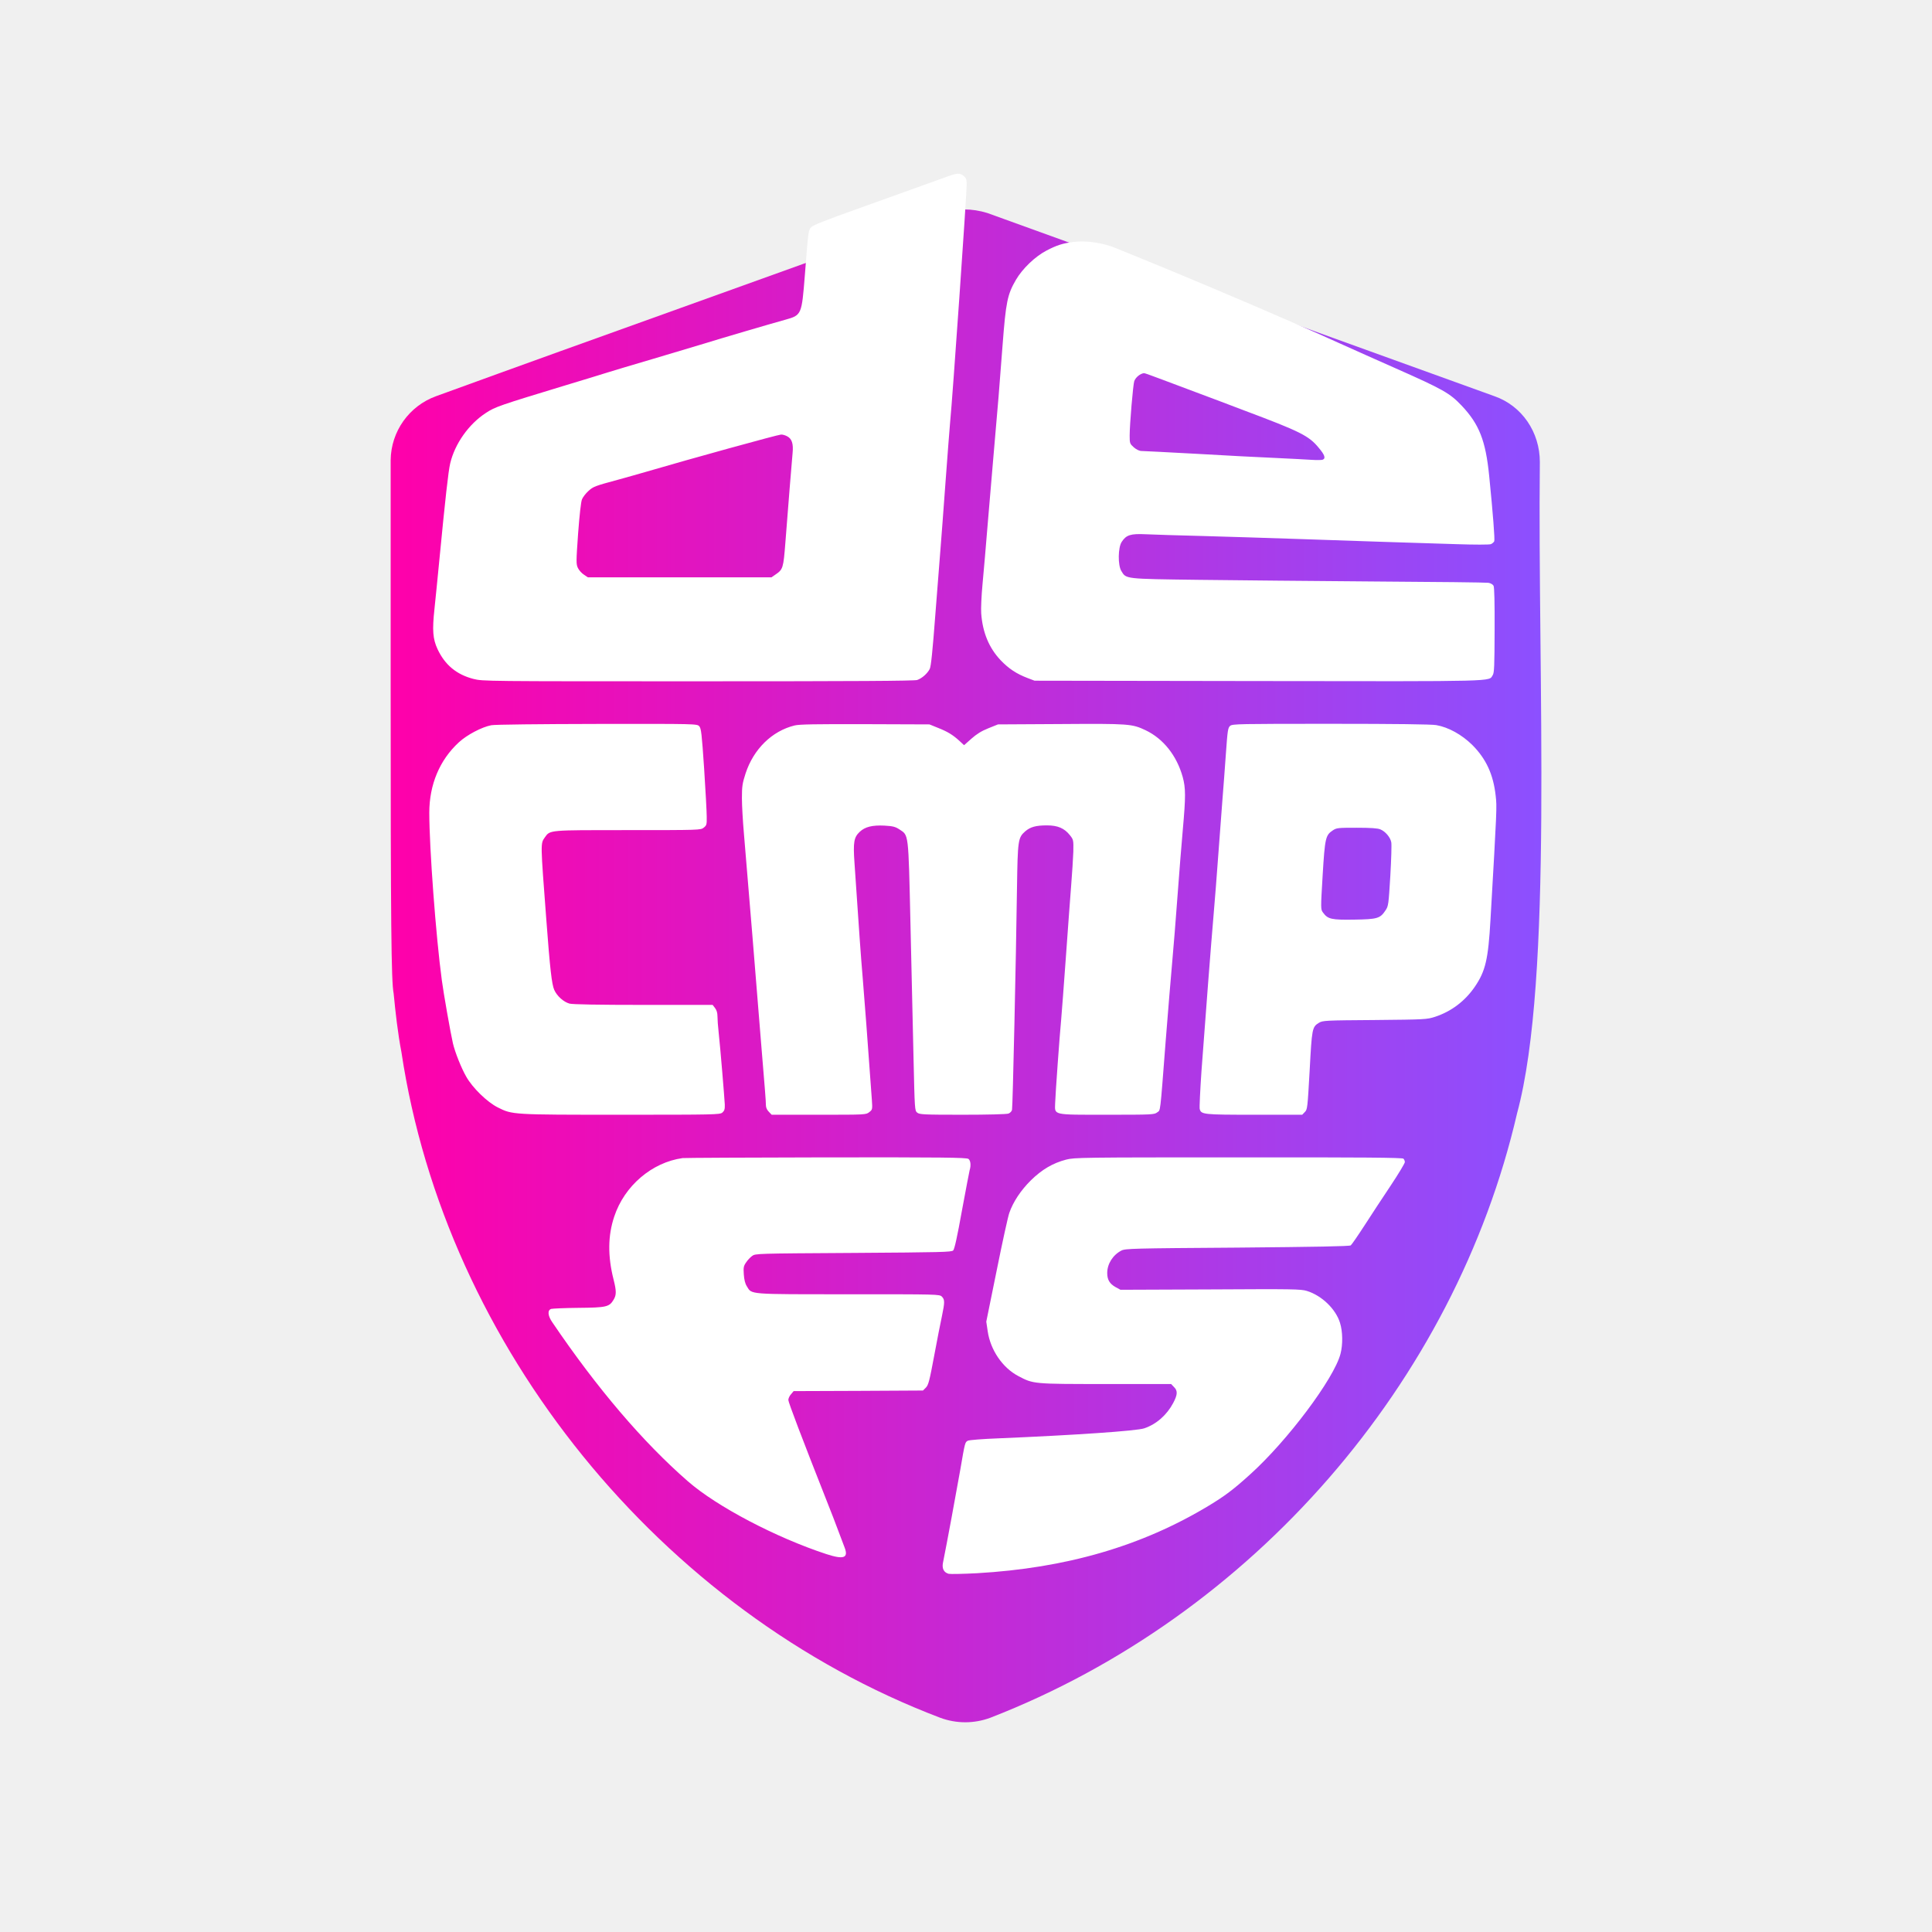
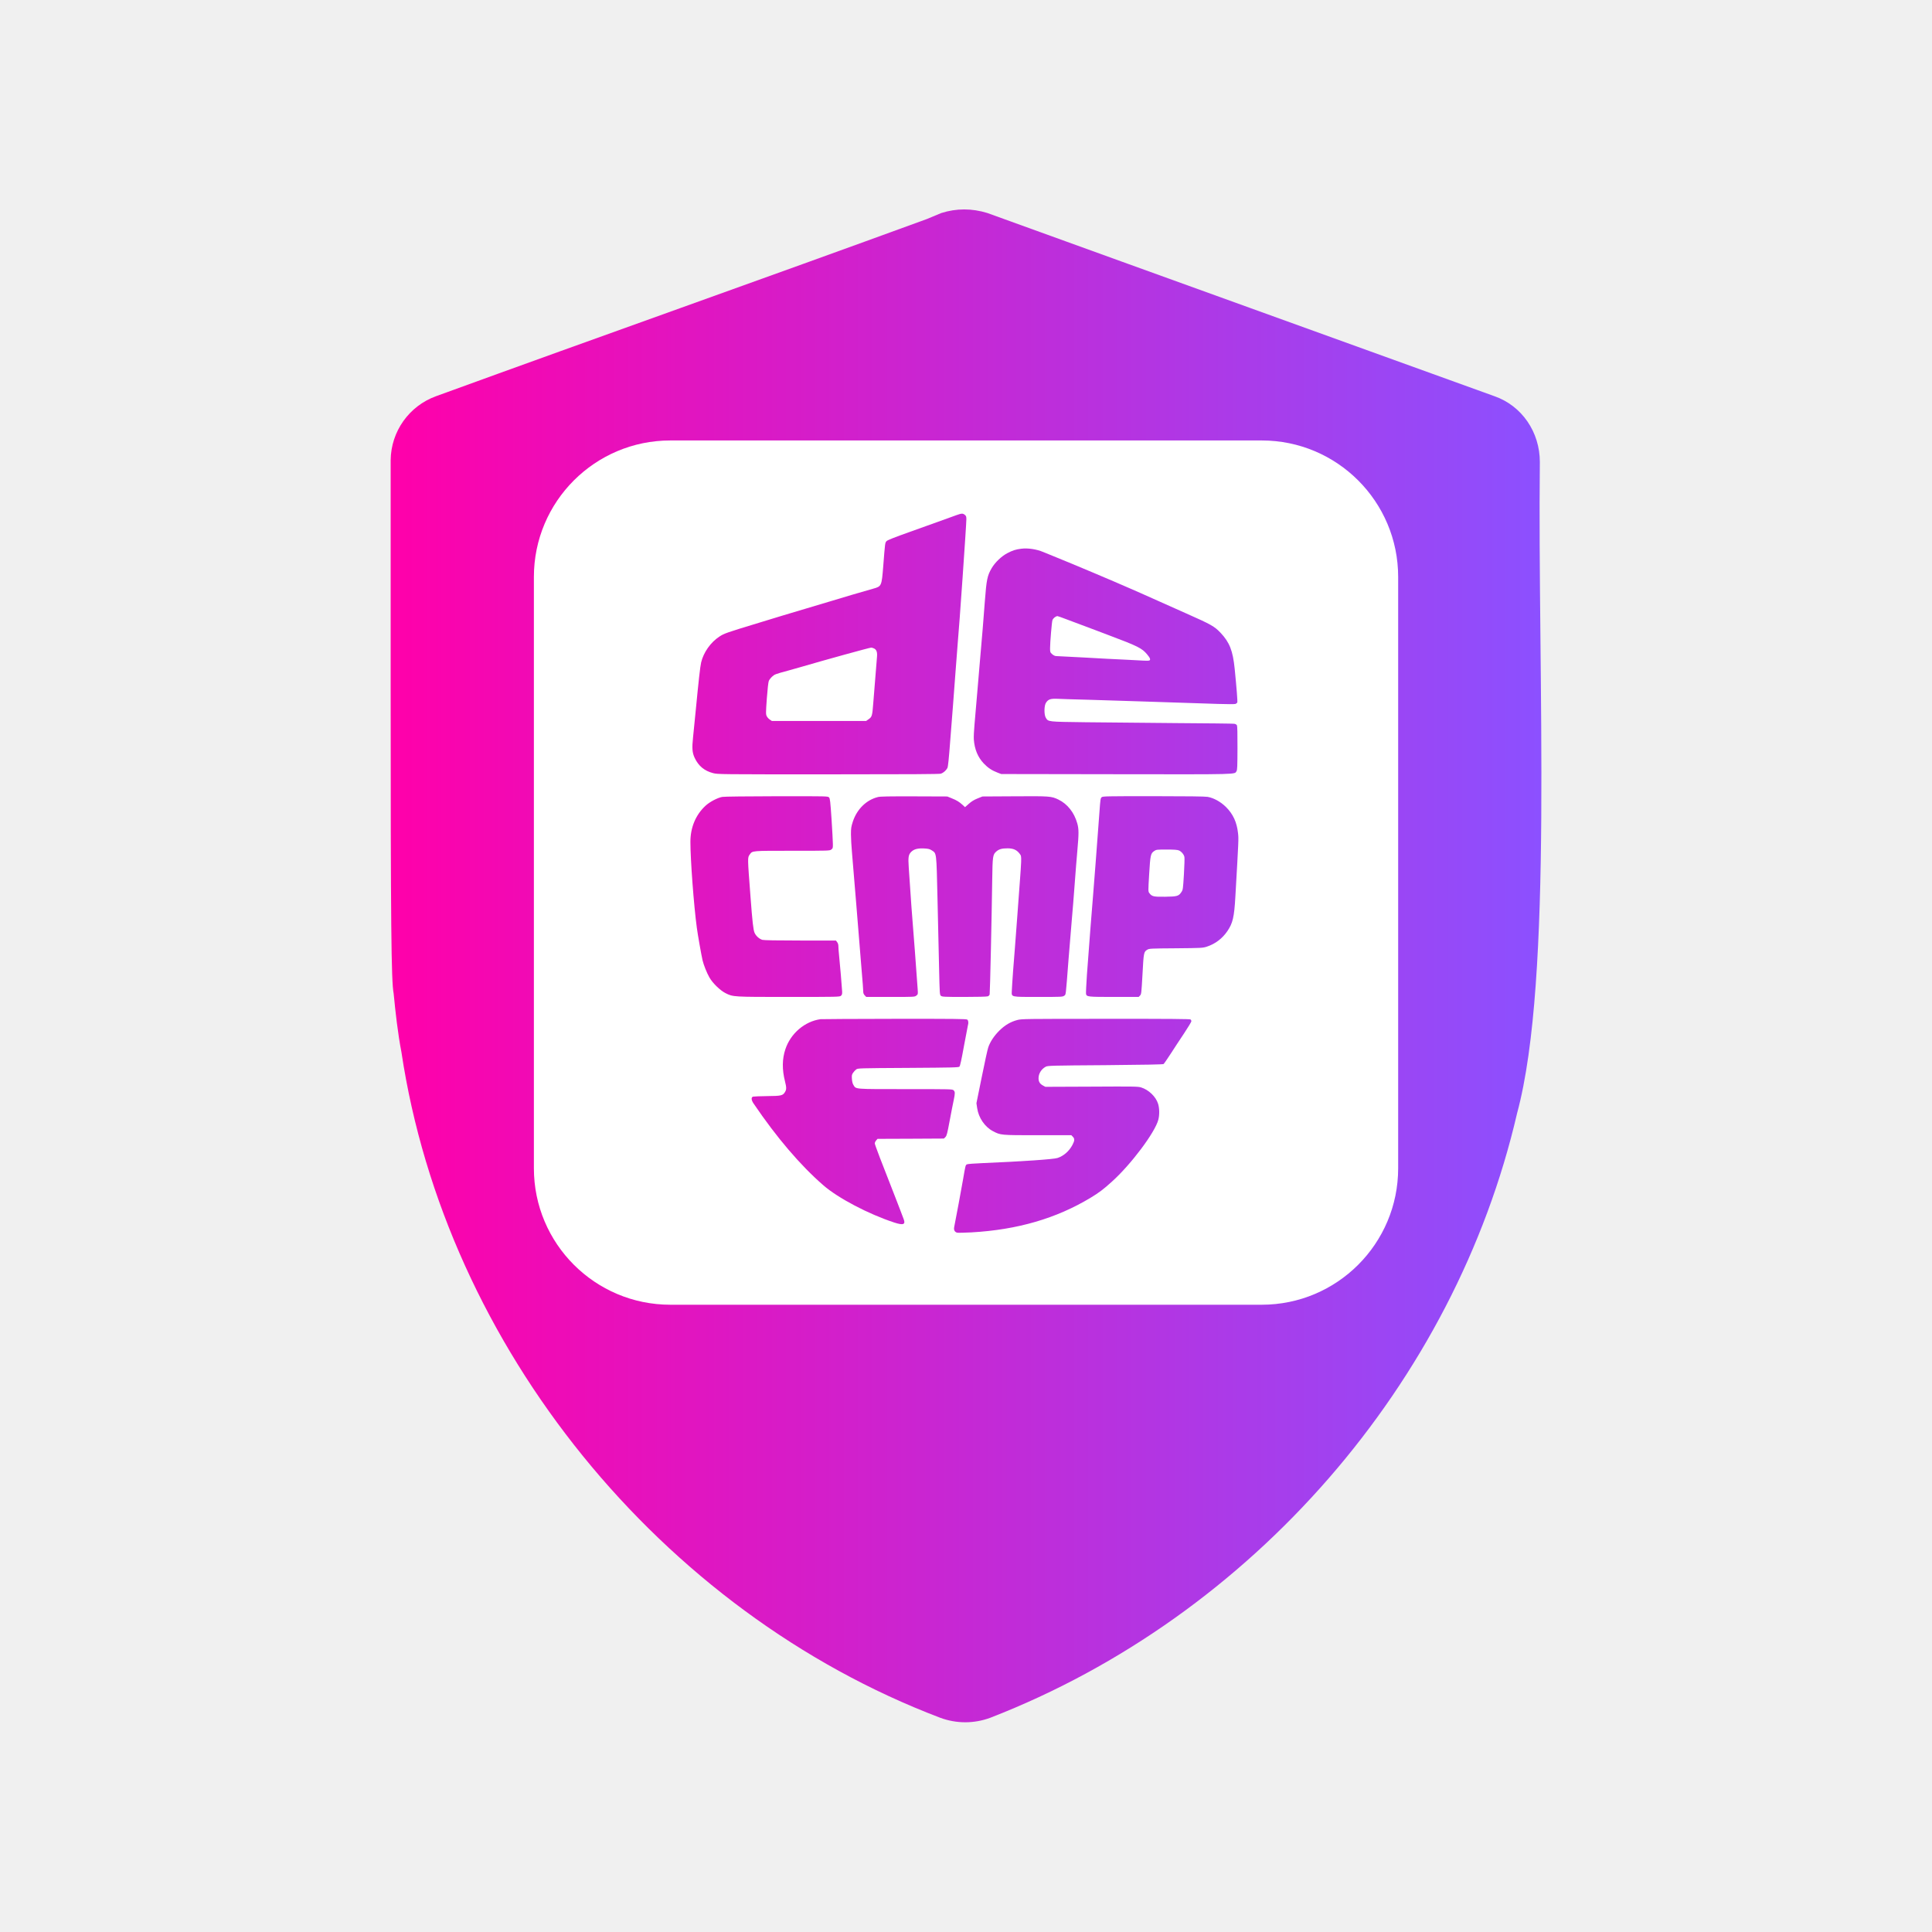
<svg xmlns="http://www.w3.org/2000/svg" viewBox="-6.527 2.221 32.279 32.279" role="img" aria-label="Socket decmpfs">
  <defs>
    <linearGradient id="socket-brand-gradient" x1="0" y1="0" x2="1" y2="0">
      <stop offset="0%" stop-color="#ff00aa" />
      <stop offset="100%" stop-color="#8c50ff" />
    </linearGradient>
  </defs>
  <path data-socket-layer="shield" fill="url(#socket-brand-gradient)" d="M18.44 8.84c.46.16.76.6.76 1.1-.04 3.58.23 8.63-.38 10.88-1.04 4.5-4.42 8.4-8.8 10.1a1.2 1.2 0 0 1-.84 0C4.52 29.15.92 24.73.18 19.8c-.06-.31-.1-.67-.13-.98-.04-.2-.05-1.14-.05-5.17V9.91a1.15 1.15 0 0 1 .76-1.07c2.8-1.02 5.38-1.93 8.2-2.96l.24-.1q.38-.12.77 0l2.24.81z" />
  <g data-socket-layer="glyph" transform="translate(2.013 9.2) scale(0.63333)">
-     <g transform="translate(-7.643 40.634) scale(0.0031157 -0.0031157)">
-       <path fill="#ffffff" fill-rule="nonzero" d="M6150 15085c-36-13-139-50-230-83s-331-119-535-192c-264-94-376-138-391-155-25-27-24-23-54-405-27-338-27-340-167-379-130-36-559-162-683-201-69-21-264-79-435-130-170-50-344-102-385-115s-203-63-360-110c-556-169-592-181-671-233-146-95-263-262-302-427-16-68-41-293-92-820-14-143-32-327-41-410-20-185-14-257 26-343 63-134 161-215 304-252 78-20 106-20 1901-20 1334 0 1831 3 1856 11 40 14 85 53 106 93 11 21 24 148 48 465 19 240 38 492 44 561s24 314 41 545 35 465 40 520c20 197 140 1923 140 2010 0 46-4 56-26 74-33 26-52 25-134-4m-1361-2200c41-21 55-63 47-143-7-74-37-445-61-757-17-218-20-228-85-272l-33-23H3103l-34 23c-19 12-42 38-51 57-15 33-15 51 2 291 12 158 24 269 33 290 8 19 32 50 54 70 42 38 52 42 263 99 63 17 167 47 230 65 364 107 1111 313 1138 314 13 1 36-6 51-14m2426 1645c-89-11-141-27-229-73-96-50-203-152-259-248-72-124-85-185-113-553-23-309-42-544-79-961-8-93-28-332-45-530-16-198-37-439-46-535s-14-206-11-245c12-162 66-292 164-396 69-72 133-115 230-152l58-22 1897-3c2056-3 1946-5 1982 50 13 20 15 77 16 380 1 239-2 363-9 377-7 12-25 22-44 25-17 3-448 8-957 11-509 4-1181 10-1495 14-631 8-614 7-655 74-31 49-29 201 3 248 38 58 75 70 202 64 60-3 281-10 490-15 209-6 569-17 800-25 492-17 974-33 1345-44 148-5 275-5 288 0 12 5 25 16 29 25 6 15-11 234-43 554-30 298-84 436-233 594-101 106-155 137-566 319-143 63-357 159-475 212s-244 110-280 125-108 47-160 70c-293 129-928 397-1225 517-88 36-186 76-218 89-109 46-252 68-362 54m752-1166c226-85 377-142 493-185 58-22 146-55 195-74 480-180 552-216 635-317 52-61 62-91 34-102-9-3-51-4-93-1s-179 10-306 16c-126 5-427 21-668 35-241 13-451 24-467 24-18 0-43 12-65 31-33 30-35 34-35 98 0 95 29 436 39 463 12 32 51 64 83 67 4 1 73-24 155-55m-5682-2926c-80-15-207-82-275-145-163-150-250-359-250-596 0-296 56-1048 106-1417 14-108 74-448 94-535 18-77 71-210 113-283 53-94 177-215 267-260 124-62 119-62 1041-62 799 0 838 1 860 18 18 16 22 28 21 68-3 60-38 484-52 611-6 51-10 112-10 136 0 30-7 53-21 71l-20 26h-587c-379 0-600 4-625 11-50 14-106 64-129 116-21 47-36 179-67 593-50 658-50 645-13 698 46 64 27 62 705 62 606 0 615 0 641 21 24 19 26 26 25 92 0 40-10 224-22 409-20 296-25 339-41 357-19 21-22 21-865 20-480-1-868-5-896-11m2568-2c-191-47-347-199-415-406-27-84-31-108-31-210 0-63 8-198 17-300 8-102 41-486 71-855 30-368 64-785 75-925 33-398 40-483 40-518 0-21 9-41 25-57l24-25h399c395 0 400 0 427 22 27 21 28 22 22 107-39 537-60 825-77 1026-18 212-29 373-70 979-12 174-5 215 45 262 45 42 106 57 209 52 70-4 91-9 125-31 81-54 77-16 95-797 9-382 21-895 26-1140 10-436 10-445 31-462 19-16 53-18 384-18 210 0 374 4 389 10 14 5 28 20 30 32 6 25 34 1284 42 1878 6 405 9 426 69 479 44 38 91 51 185 51 91 0 147-24 194-83 30-38 31-41 29-140-2-56-10-183-18-282s-28-373-45-610c-17-236-35-475-40-530-13-134-49-635-51-709-3-101-26-96 441-96 382 0 398 1 423 20 29 23 23-32 72 605 20 248 44 547 55 665s31 370 45 560 34 443 45 564c25 279 25 352-1 446-50 180-163 323-313 395-116 55-139 57-721 53l-530-3-82-33c-58-23-99-49-143-88l-62-55-41 38c-55 50-99 77-183 110l-69 28-545 2c-417 1-557-1-597-11m3688-3c-19-17-22-36-36-233-8-118-22-298-30-400s-24-311-35-465-29-383-40-510c-21-244-66-825-102-1316-11-162-18-306-15-320 12-47 30-49 463-49h405l22 23c22 21 23 35 41 351 19 357 21 369 78 404 32 20 53 21 473 24 426 4 442 5 510 27 138 45 254 133 337 254 91 133 114 233 133 567 55 954 55 955 44 1051-20 181-81 313-199 431-88 86-200 149-304 167-39 7-345 11-892 11-777 0-833-1-853-17m1272-877c42-17 85-68 92-109 4-18 0-146-8-285-15-244-16-255-41-292-45-68-68-75-266-78-193-3-222 4-263 60-20 27-20 30-3 315 19 317 25 340 85 380 32 22 44 23 203 23 120 0 178-4 201-14M3905 6773c-260-36-493-235-579-495-54-161-56-334-6-532 25-98 25-133 0-173-36-60-61-66-295-68-116-1-221-6-233-9-33-11-29-58 10-114 379-559 768-1015 1148-1346 244-213 745-476 1172-616 148-48 189-33 154 57-10 26-35 93-56 148-20 55-58 152-83 215-224 568-337 865-337 885 0 13 10 35 23 49l22 26 547 2 548 3 25 25c21 22 30 55 70 270 25 135 55 287 66 337 24 116 24 138-1 163-20 20-33 20-791 20-857 0-817-3-860 67-15 23-23 57-26 101-4 58-2 71 19 101 12 19 36 44 51 55 28 21 36 21 857 26 751 5 831 7 846 21 11 12 34 115 74 338 33 177 62 331 65 341 13 41 8 83-10 96-16 12-223 14-1204 13-652-1-1199-4-1216-6m3247-13c-114-30-205-84-298-175-85-84-151-183-183-276-11-30-59-249-107-488l-88-433 12-81c23-159 126-310 260-380 127-67 125-67 740-67h553l24-25c33-32 31-65-6-135-54-102-142-180-245-215-63-22-591-58-1237-85-131-5-246-14-257-20-24-13-24-11-64-245-29-166-116-638-147-790-9-48 8-81 49-92 15-3 122-1 237 5 756 43 1397 229 1965 572 134 81 208 136 348 263 316 284 712 812 767 1022 21 80 19 190-4 263-36 117-154 231-280 270-52 16-116 17-817 13l-762-3-42 23c-50 28-70 63-70 119 0 77 48 153 120 190 33 17 96 19 981 25 665 6 950 11 961 19 8 6 61 83 118 171s156 240 222 338c65 98 118 186 118 196 0 9-5 22-12 29-9 9-333 12-1397 11-1334 0-1389-1-1459-19" />
+     <defs>
+       <mask id="glyph-cut-0" maskUnits="userSpaceOnUse" x="-4000" y="-4000" width="8000" height="8000">
+         <rect x="-4000" y="-4000" width="8000" height="8000" fill="#ffffff" />
+         <g transform="translate(1.913 26.704) scale(0.0016 -0.0016)">
+           <path fill="#000000" d="M6150 15085c-36-13-139-50-230-83s-331-119-535-192c-264-94-376-138-391-155-25-27-24-23-54-405-27-338-27-340-167-379-130-36-559-162-683-201-69-21-264-79-435-130-170-50-344-102-385-115s-203-63-360-110c-556-169-592-181-671-233-146-95-263-262-302-427-16-68-41-293-92-820-14-143-32-327-41-410-20-185-14-257 26-343 63-134 161-215 304-252 78-20 106-20 1901-20 1334 0 1831 3 1856 11 40 14 85 53 106 93 11 21 24 148 48 465 19 240 38 492 44 561s24 314 41 545 35 465 40 520c20 197 140 1923 140 2010 0 46-4 56-26 74-33 26-52 25-134-4m-1361-2200c41-21 55-63 47-143-7-74-37-445-61-757-17-218-20-228-85-272l-33-23H3103l-34 23c-19 12-42 38-51 57-15 33-15 51 2 291 12 158 24 269 33 290 8 19 32 50 54 70 42 38 52 42 263 99 63 17 167 47 230 65 364 107 1111 313 1138 314 13 1 36-6 51-14m2426 1645c-89-11-141-27-229-73-96-50-203-152-259-248-72-124-85-185-113-553-23-309-42-544-79-961-8-93-28-332-45-530-16-198-37-439-46-535s-14-206-11-245c12-162 66-292 164-396 69-72 133-115 230-152l58-22 1897-3c2056-3 1946-5 1982 50 13 20 15 77 16 380 1 239-2 363-9 377-7 12-25 22-44 25-17 3-448 8-957 11-509 4-1181 10-1495 14-631 8-614 7-655 74-31 49-29 201 3 248 38 58 75 70 202 64 60-3 281-10 490-15 209-6 569-17 800-25 492-17 974-33 1345-44 148-5 275-5 288 0 12 5 25 16 29 25 6 15-11 234-43 554-30 298-84 436-233 594-101 106-155 137-566 319-143 63-357 159-475 212s-244 110-280 125-108 47-160 70c-293 129-928 397-1225 517-88 36-186 76-218 89-109 46-252 68-362 54m752-1166c226-85 377-142 493-185 58-22 146-55 195-74 480-180 552-216 635-317 52-61 62-91 34-102-9-3-51-4-93-1s-179 10-306 16c-126 5-427 21-668 35-241 13-451 24-467 24-18 0-43 12-65 31-33 30-35 34-35 98 0 95 29 436 39 463 12 32 51 64 83 67 4 1 73-24 155-55m-5682-2926c-80-15-207-82-275-145-163-150-250-359-250-596 0-296 56-1048 106-1417 14-108 74-448 94-535 18-77 71-210 113-283 53-94 177-215 267-260 124-62 119-62 1041-62 799 0 838 1 860 18 18 16 22 28 21 68-3 60-38 484-52 611-6 51-10 112-10 136 0 30-7 53-21 71l-20 26h-587c-379 0-600 4-625 11-50 14-106 64-129 116-21 47-36 179-67 593-50 658-50 645-13 698 46 64 27 62 705 62 606 0 615 0 641 21 24 19 26 26 25 92 0 40-10 224-22 409-20 296-25 339-41 357-19 21-22 21-865 20-480-1-868-5-896-11m2568-2c-191-47-347-199-415-406-27-84-31-108-31-210 0-63 8-198 17-300 8-102 41-486 71-855 30-368 64-785 75-925 33-398 40-483 40-518 0-21 9-41 25-57l24-25h399c395 0 400 0 427 22 27 21 28 22 22 107-39 537-60 825-77 1026-18 212-29 373-70 979-12 174-5 215 45 262 45 42 106 57 209 52 70-4 91-9 125-31 81-54 77-16 95-797 9-382 21-895 26-1140 10-436 10-445 31-462 19-16 53-18 384-18 210 0 374 4 389 10 14 5 28 20 30 32 6 25 34 1284 42 1878 6 405 9 426 69 479 44 38 91 51 185 51 91 0 147-24 194-83 30-38 31-41 29-140-2-56-10-183-18-282s-28-373-45-610c-17-236-35-475-40-530-13-134-49-635-51-709-3-101-26-96 441-96 382 0 398 1 423 20 29 23 23-32 72 605 20 248 44 547 55 665s31 370 45 560 34 443 45 564c25 279 25 352-1 446-50 180-163 323-313 395-116 55-139 57-721 53l-530-3-82-33c-58-23-99-49-143-88l-62-55-41 38c-55 50-99 77-183 110l-69 28-545 2c-417 1-557-1-597-11m3688-3c-19-17-22-36-36-233-8-118-22-298-30-400s-24-311-35-465-29-383-40-510c-21-244-66-825-102-1316-11-162-18-306-15-320 12-47 30-49 463-49h405l22 23c22 21 23 35 41 351 19 357 21 369 78 404 32 20 53 21 473 24 426 4 442 5 510 27 138 45 254 133 337 254 91 133 114 233 133 567 55 954 55 955 44 1051-20 181-81 313-199 431-88 86-200 149-304 167-39 7-345 11-892 11-777 0-833-1-853-17m1272-877c42-17 85-68 92-109 4-18 0-146-8-285-15-244-16-255-41-292-45-68-68-75-266-78-193-3-222 4-263 60-20 27-20 30-3 315 19 317 25 340 85 380 32 22 44 23 203 23 120 0 178-4 201-14M3905 6773c-260-36-493-235-579-495-54-161-56-334-6-532 25-98 25-133 0-173-36-60-61-66-295-68-116-1-221-6-233-9-33-11-29-58 10-114 379-559 768-1015 1148-1346 244-213 745-476 1172-616 148-48 189-33 154 57-10 26-35 93-56 148-20 55-58 152-83 215-224 568-337 865-337 885 0 13 10 35 23 49l22 26 547 2 548 3 25 25c21 22 30 55 70 270 25 135 55 287 66 337 24 116 24 138-1 163-20 20-33 20-791 20-857 0-817-3-860 67-15 23-23 57-26 101-4 58-2 71 19 101 12 19 36 44 51 55 28 21 36 21 857 26 751 5 831 7 846 21 11 12 34 115 74 338 33 177 62 331 65 341 13 41 8 83-10 96-16 12-223 14-1204 13-652-1-1199-4-1216-6m3247-13c-114-30-205-84-298-175-85-84-151-183-183-276-11-30-59-249-107-488l-88-433 12-81c23-159 126-310 260-380 127-67 125-67 740-67h553l24-25c33-32 31-65-6-135-54-102-142-180-245-215-63-22-591-58-1237-85-131-5-246-14-257-20-24-13-24-11-64-245-29-166-116-638-147-790-9-48 8-81 49-92 15-3 122-1 237 5 756 43 1397 229 1965 572 134 81 208 136 348 263 316 284 712 812 767 1022 21 80 19 190-4 263-36 117-154 231-280 270-52 16-116 17-817 13l-762-3-42 23c-50 28-70 63-70 119 0 77 48 153 120 190 33 17 96 19 981 25 665 6 950 11 961 19 8 6 61 83 118 171s156 240 222 338c65 98 118 186 118 196 0 9-5 22-12 29-9 9-333 12-1397 11-1334 0-1389-1-1459-19" />
+         </g>
+       </mask>
+     </defs>
+     <g mask="url(#glyph-cut-0)">
+       <path fill="#ffffff" fill-rule="evenodd" d="M4.2.6h15.6a3.6 3.6 0 0 1 3.6 3.6v15.6a3.6 3.6 0 0 1-3.6 3.6H4.2a3.6 3.6 0 0 1-3.6-3.6V4.2A3.6 3.6 0 0 1 4.2.6" />
    </g>
  </g>
</svg>
